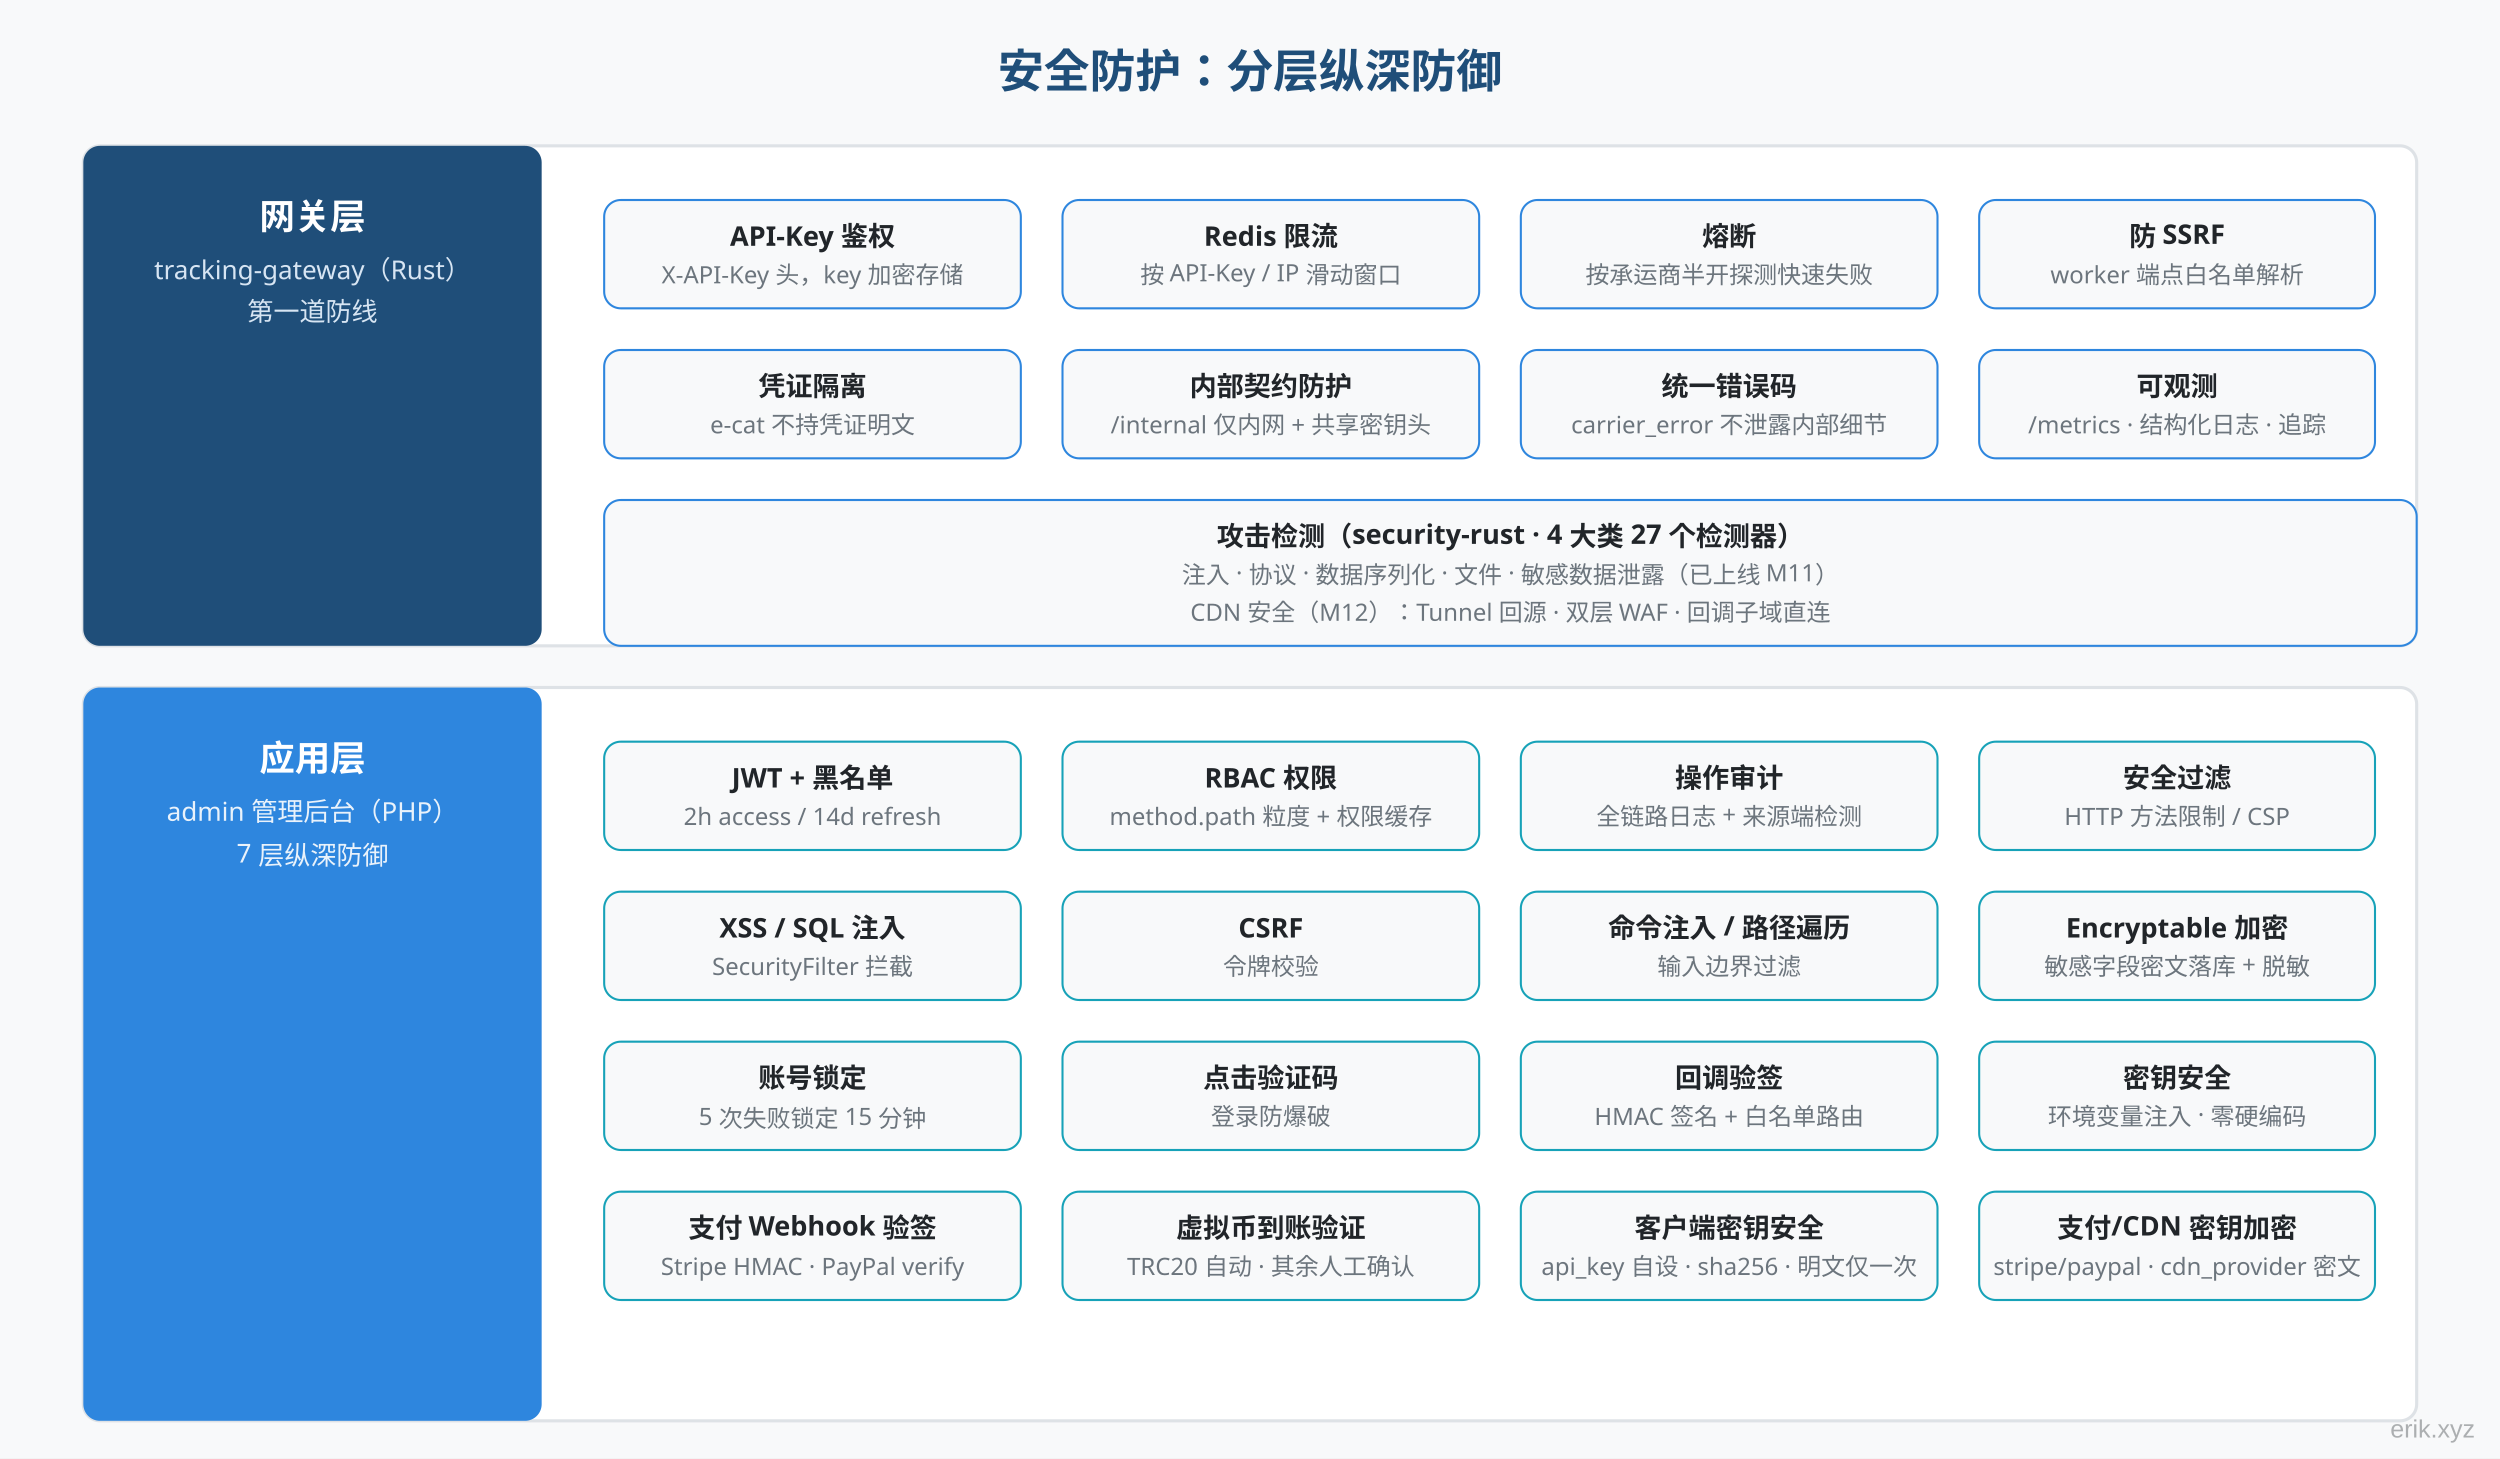
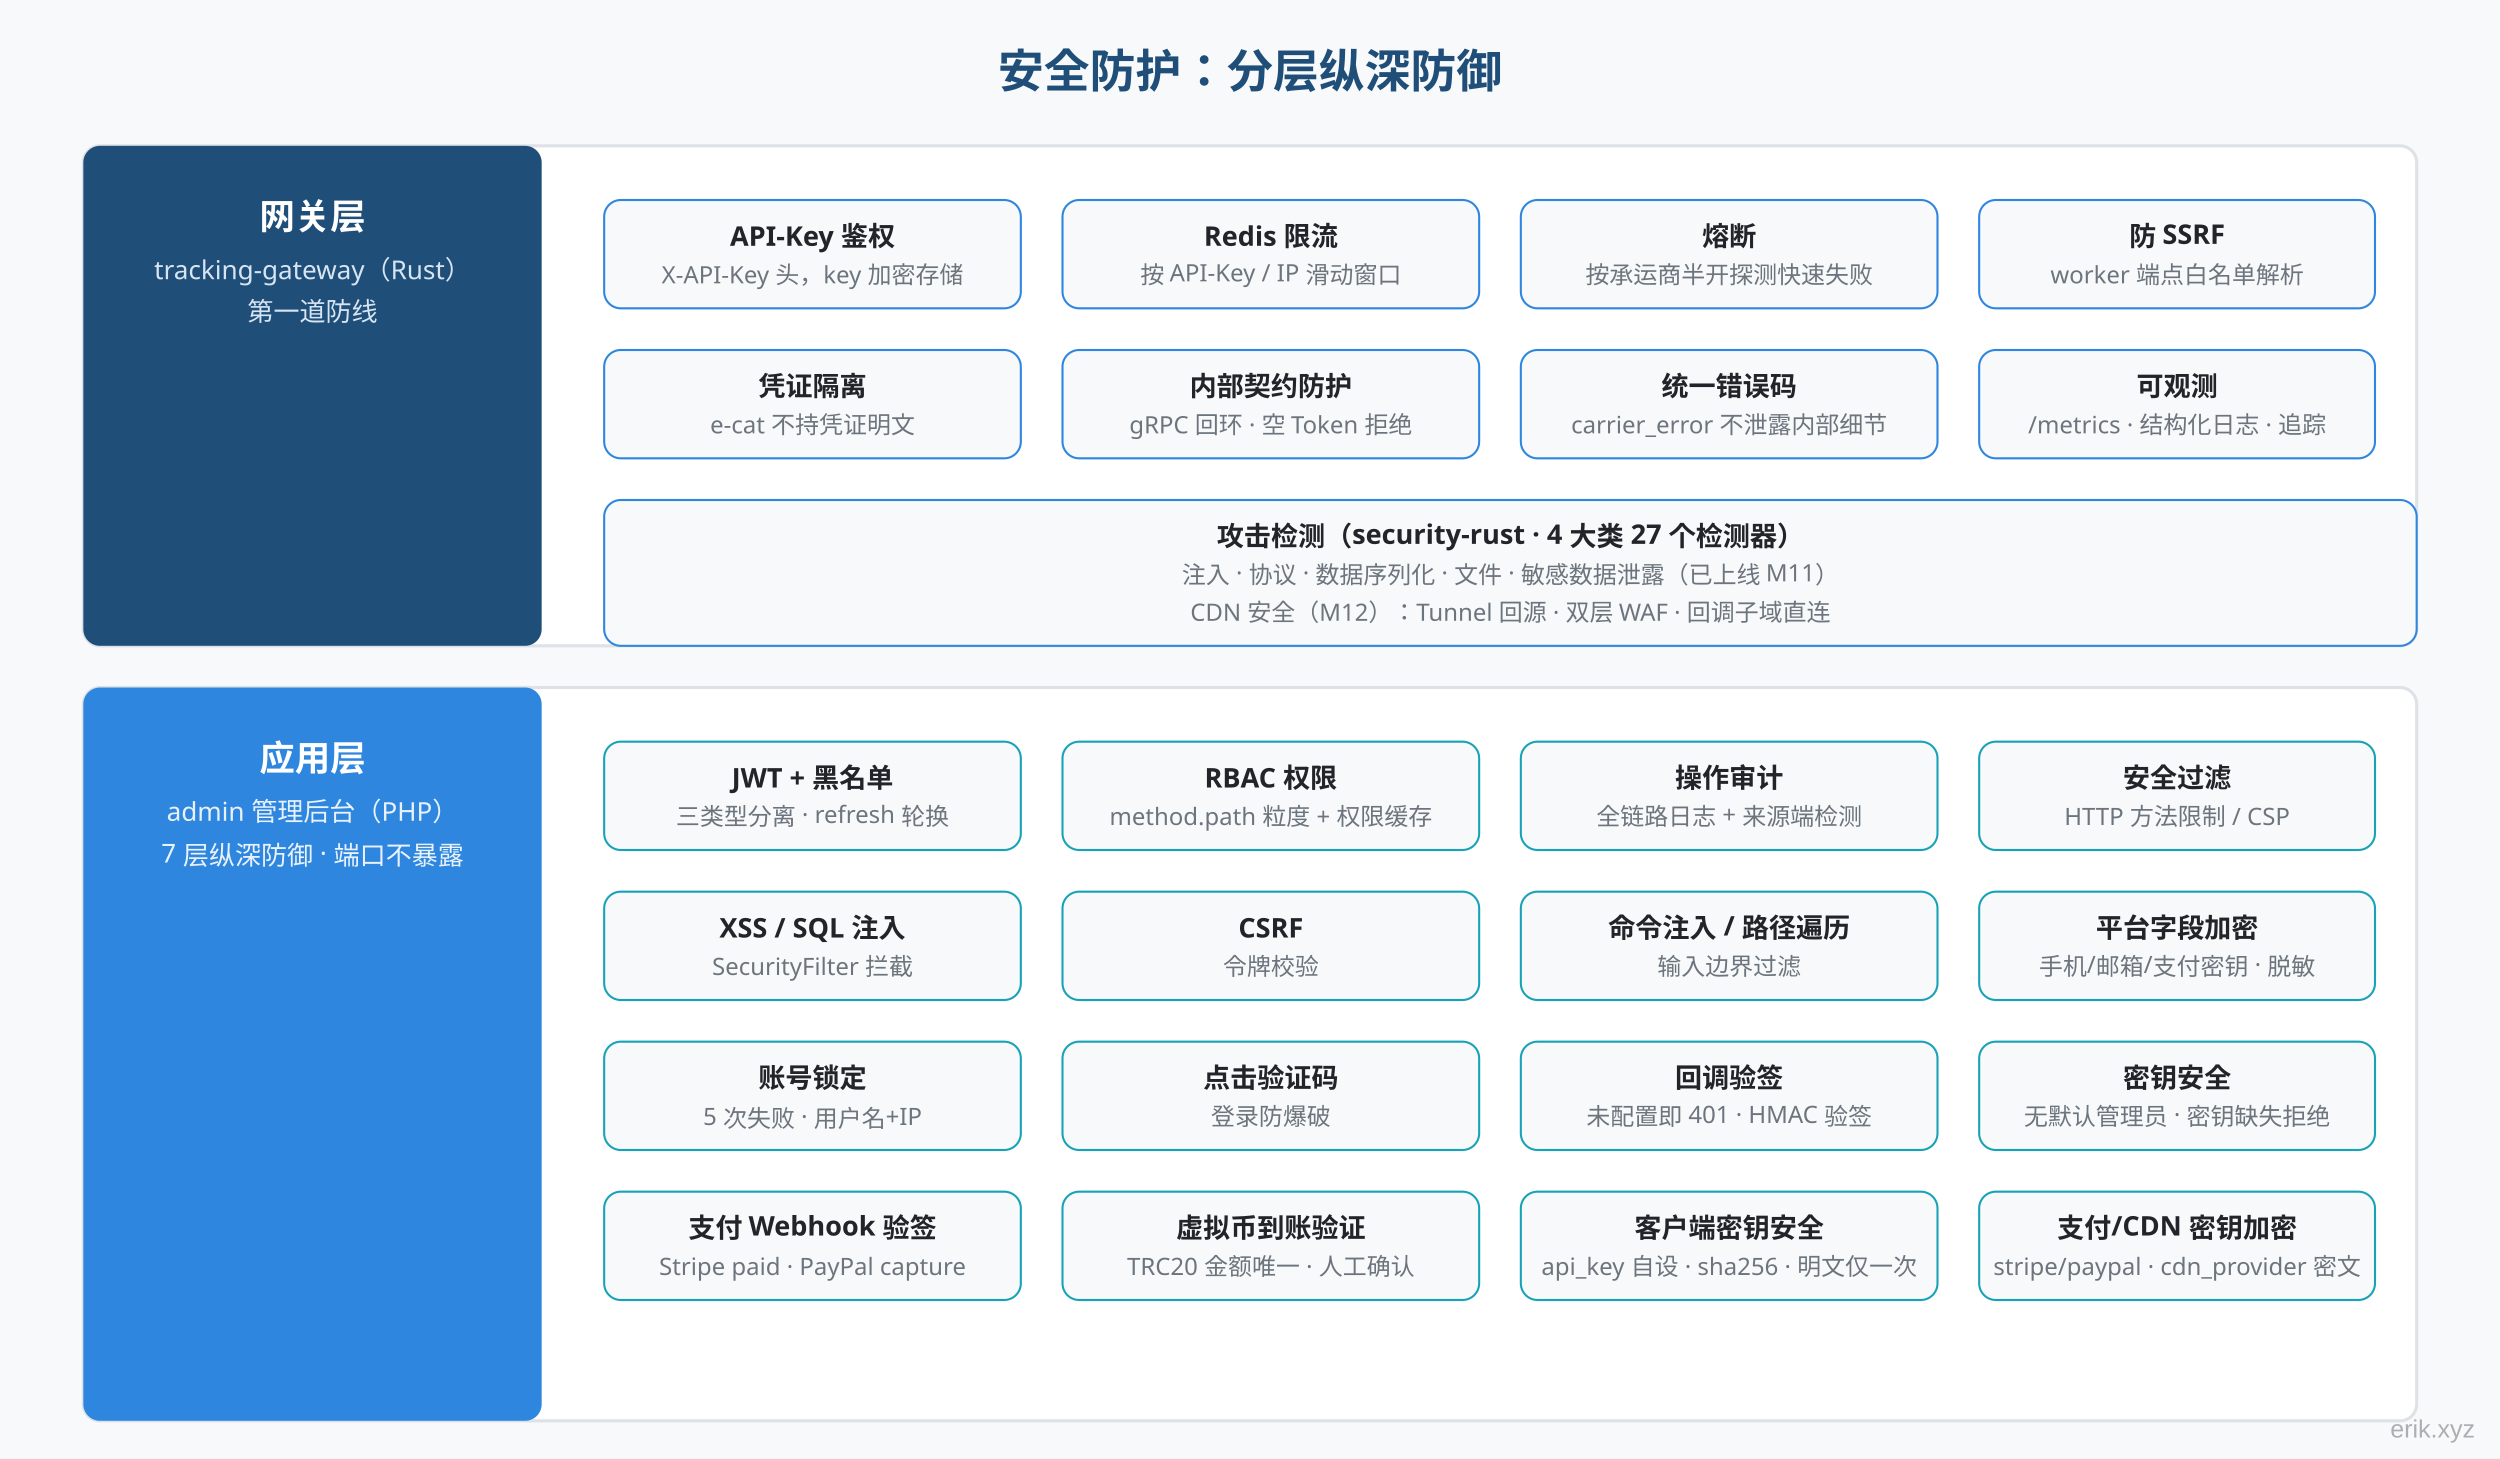
<svg xmlns="http://www.w3.org/2000/svg" viewBox="0 0 1200 700" font-family="'PingFang SC','Noto Sans SC','Microsoft YaHei',sans-serif">
  <defs>
    <marker id="arrow" viewBox="0 0 10 10" refX="9" refY="5" markerWidth="8" markerHeight="8" orient="auto-start-reverse">
      <path d="M0,0 L10,5 L0,10 z" fill="#1F4E79" />
    </marker>
  </defs>
  <rect x="0" y="0" width="1200" height="700" fill="#F8F9FA" />
  <text x="600" y="42" text-anchor="middle" font-size="22" font-weight="bold" fill="#1F4E79">安全防护：分层纵深防御</text>
  <rect x="40" y="70" width="1120" height="240" rx="8" fill="#FFFFFF" stroke="#DEE2E6" stroke-width="1.5" />
  <rect x="40" y="70" width="220" height="240" rx="8" fill="#1F4E79" />
  <text x="150" y="110" text-anchor="middle" font-size="17" font-weight="bold" fill="#FFFFFF">网关层</text>
  <text x="150" y="134" text-anchor="middle" font-size="12.5" fill="#D7E5F3">tracking-gateway（Rust）</text>
  <text x="150" y="154" text-anchor="middle" font-size="12.5" fill="#D7E5F3">第一道防线</text>
  <g font-size="13" fill="#212529">
    <rect x="290" y="96" width="200" height="52" rx="8" fill="#F8F9FA" stroke="#2E86DE" />
    <text x="390" y="118" text-anchor="middle" font-weight="bold">API-Key 鉴权</text>
    <text x="390" y="136" text-anchor="middle" font-size="11.5" fill="#6C757D">X-API-Key 头，key 加密存储</text>
    <rect x="510" y="96" width="200" height="52" rx="8" fill="#F8F9FA" stroke="#2E86DE" />
    <text x="610" y="118" text-anchor="middle" font-weight="bold">Redis 限流</text>
    <text x="610" y="136" text-anchor="middle" font-size="11.5" fill="#6C757D">按 API-Key / IP 滑动窗口</text>
    <rect x="730" y="96" width="200" height="52" rx="8" fill="#F8F9FA" stroke="#2E86DE" />
    <text x="830" y="118" text-anchor="middle" font-weight="bold">熔断</text>
    <text x="830" y="136" text-anchor="middle" font-size="11.5" fill="#6C757D">按承运商半开探测快速失败</text>
    <rect x="950" y="96" width="190" height="52" rx="8" fill="#F8F9FA" stroke="#2E86DE" />
    <text x="1045" y="118" text-anchor="middle" font-weight="bold">防 SSRF</text>
    <text x="1045" y="136" text-anchor="middle" font-size="11.5" fill="#6C757D">worker 端点白名单解析</text>
    <rect x="290" y="168" width="200" height="52" rx="8" fill="#F8F9FA" stroke="#2E86DE" />
    <text x="390" y="190" text-anchor="middle" font-weight="bold">凭证隔离</text>
    <text x="390" y="208" text-anchor="middle" font-size="11.5" fill="#6C757D">e-cat 不持凭证明文</text>
    <rect x="510" y="168" width="200" height="52" rx="8" fill="#F8F9FA" stroke="#2E86DE" />
    <text x="610" y="190" text-anchor="middle" font-weight="bold">内部契约防护</text>
-     <text x="610" y="208" text-anchor="middle" font-size="11.5" fill="#6C757D">/internal 仅内网 + 共享密钥头</text>
+     <text x="610" y="208" text-anchor="middle" font-size="11.5" fill="#6C757D">gRPC 回环 · 空 Token 拒绝</text>
    <rect x="730" y="168" width="200" height="52" rx="8" fill="#F8F9FA" stroke="#2E86DE" />
    <text x="830" y="190" text-anchor="middle" font-weight="bold">统一错误码</text>
    <text x="830" y="208" text-anchor="middle" font-size="11.5" fill="#6C757D">carrier_error 不泄露内部细节</text>
    <rect x="950" y="168" width="190" height="52" rx="8" fill="#F8F9FA" stroke="#2E86DE" />
    <text x="1045" y="190" text-anchor="middle" font-weight="bold">可观测</text>
    <text x="1045" y="208" text-anchor="middle" font-size="11.5" fill="#6C757D">/metrics · 结构化日志 · 追踪</text>
    <rect x="290" y="240" width="870" height="70" rx="8" fill="#F8F9FA" stroke="#2E86DE" />
    <text x="725" y="262" text-anchor="middle" font-weight="bold">攻击检测（security-rust · 4 大类 27 个检测器）</text>
    <text x="725" y="280" text-anchor="middle" font-size="11.5" fill="#6C757D">注入 · 协议 · 数据序列化 · 文件 · 敏感数据泄露（已上线 M11）</text>
    <text x="725" y="298" text-anchor="middle" font-size="11.5" fill="#6C757D">CDN 安全（M12）：Tunnel 回源 · 双层 WAF · 回调子域直连</text>
  </g>
  <rect x="40" y="330" width="1120" height="352" rx="8" fill="#FFFFFF" stroke="#DEE2E6" stroke-width="1.5" />
  <rect x="40" y="330" width="220" height="352" rx="8" fill="#2E86DE" />
  <text x="150" y="370" text-anchor="middle" font-size="17" font-weight="bold" fill="#FFFFFF">应用层</text>
  <text x="150" y="394" text-anchor="middle" font-size="12.5" fill="#E9F2FB">admin 管理后台（PHP）</text>
-   <text x="150" y="414" text-anchor="middle" font-size="12.5" fill="#E9F2FB">7 层纵深防御</text>
+   <text x="150" y="414" text-anchor="middle" font-size="12.5" fill="#E9F2FB">7 层纵深防御 · 端口不暴露</text>
  <g font-size="13" fill="#212529">
    <rect x="290" y="356" width="200" height="52" rx="8" fill="#F8F9FA" stroke="#17A2B8" />
    <text x="390" y="378" text-anchor="middle" font-weight="bold">JWT + 黑名单</text>
-     <text x="390" y="396" text-anchor="middle" font-size="11.5" fill="#6C757D">2h access / 14d refresh</text>
+     <text x="390" y="396" text-anchor="middle" font-size="11.5" fill="#6C757D">三类型分离 · refresh 轮换</text>
    <rect x="510" y="356" width="200" height="52" rx="8" fill="#F8F9FA" stroke="#17A2B8" />
    <text x="610" y="378" text-anchor="middle" font-weight="bold">RBAC 权限</text>
    <text x="610" y="396" text-anchor="middle" font-size="11.5" fill="#6C757D">method.path 粒度 + 权限缓存</text>
    <rect x="730" y="356" width="200" height="52" rx="8" fill="#F8F9FA" stroke="#17A2B8" />
    <text x="830" y="378" text-anchor="middle" font-weight="bold">操作审计</text>
    <text x="830" y="396" text-anchor="middle" font-size="11.5" fill="#6C757D">全链路日志 + 来源端检测</text>
    <rect x="950" y="356" width="190" height="52" rx="8" fill="#F8F9FA" stroke="#17A2B8" />
    <text x="1045" y="378" text-anchor="middle" font-weight="bold">安全过滤</text>
    <text x="1045" y="396" text-anchor="middle" font-size="11.5" fill="#6C757D">HTTP 方法限制 / CSP</text>
    <rect x="290" y="428" width="200" height="52" rx="8" fill="#F8F9FA" stroke="#17A2B8" />
    <text x="390" y="450" text-anchor="middle" font-weight="bold">XSS / SQL 注入</text>
    <text x="390" y="468" text-anchor="middle" font-size="11.5" fill="#6C757D">SecurityFilter 拦截</text>
    <rect x="510" y="428" width="200" height="52" rx="8" fill="#F8F9FA" stroke="#17A2B8" />
    <text x="610" y="450" text-anchor="middle" font-weight="bold">CSRF</text>
    <text x="610" y="468" text-anchor="middle" font-size="11.5" fill="#6C757D">令牌校验</text>
    <rect x="730" y="428" width="200" height="52" rx="8" fill="#F8F9FA" stroke="#17A2B8" />
    <text x="830" y="450" text-anchor="middle" font-weight="bold">命令注入 / 路径遍历</text>
    <text x="830" y="468" text-anchor="middle" font-size="11.5" fill="#6C757D">输入边界过滤</text>
    <rect x="950" y="428" width="190" height="52" rx="8" fill="#F8F9FA" stroke="#17A2B8" />
-     <text x="1045" y="450" text-anchor="middle" font-weight="bold">Encryptable 加密</text>
-     <text x="1045" y="468" text-anchor="middle" font-size="11.5" fill="#6C757D">敏感字段密文落库 + 脱敏</text>
+     <text x="1045" y="450" text-anchor="middle" font-weight="bold">平台字段加密</text>
+     <text x="1045" y="468" text-anchor="middle" font-size="11.5" fill="#6C757D">手机/邮箱/支付密钥 · 脱敏</text>
    <rect x="290" y="500" width="200" height="52" rx="8" fill="#F8F9FA" stroke="#17A2B8" />
    <text x="390" y="522" text-anchor="middle" font-weight="bold">账号锁定</text>
-     <text x="390" y="540" text-anchor="middle" font-size="11.5" fill="#6C757D">5 次失败锁定 15 分钟</text>
+     <text x="390" y="540" text-anchor="middle" font-size="11.5" fill="#6C757D">5 次失败 · 用户名+IP</text>
    <rect x="510" y="500" width="200" height="52" rx="8" fill="#F8F9FA" stroke="#17A2B8" />
    <text x="610" y="522" text-anchor="middle" font-weight="bold">点击验证码</text>
    <text x="610" y="540" text-anchor="middle" font-size="11.5" fill="#6C757D">登录防爆破</text>
    <rect x="730" y="500" width="200" height="52" rx="8" fill="#F8F9FA" stroke="#17A2B8" />
    <text x="830" y="522" text-anchor="middle" font-weight="bold">回调验签</text>
-     <text x="830" y="540" text-anchor="middle" font-size="11.5" fill="#6C757D">HMAC 签名 + 白名单路由</text>
+     <text x="830" y="540" text-anchor="middle" font-size="11.5" fill="#6C757D">未配置即 401 · HMAC 验签</text>
    <rect x="950" y="500" width="190" height="52" rx="8" fill="#F8F9FA" stroke="#17A2B8" />
    <text x="1045" y="522" text-anchor="middle" font-weight="bold">密钥安全</text>
-     <text x="1045" y="540" text-anchor="middle" font-size="11.5" fill="#6C757D">环境变量注入 · 零硬编码</text>
+     <text x="1045" y="540" text-anchor="middle" font-size="11.5" fill="#6C757D">无默认管理员 · 密钥缺失拒绝</text>
    <rect x="290" y="572" width="200" height="52" rx="8" fill="#F8F9FA" stroke="#17A2B8" />
    <text x="390" y="594" text-anchor="middle" font-weight="bold">支付 Webhook 验签</text>
-     <text x="390" y="612" text-anchor="middle" font-size="11.5" fill="#6C757D">Stripe HMAC · PayPal verify</text>
+     <text x="390" y="612" text-anchor="middle" font-size="11.5" fill="#6C757D">Stripe paid · PayPal capture</text>
    <rect x="510" y="572" width="200" height="52" rx="8" fill="#F8F9FA" stroke="#17A2B8" />
    <text x="610" y="594" text-anchor="middle" font-weight="bold">虚拟币到账验证</text>
-     <text x="610" y="612" text-anchor="middle" font-size="11.5" fill="#6C757D">TRC20 自动 · 其余人工确认</text>
+     <text x="610" y="612" text-anchor="middle" font-size="11.5" fill="#6C757D">TRC20 金额唯一 · 人工确认</text>
    <rect x="730" y="572" width="200" height="52" rx="8" fill="#F8F9FA" stroke="#17A2B8" />
    <text x="830" y="594" text-anchor="middle" font-weight="bold">客户端密钥安全</text>
    <text x="830" y="612" text-anchor="middle" font-size="11.5" fill="#6C757D">api_key 自设 · sha256 · 明文仅一次</text>
    <rect x="950" y="572" width="190" height="52" rx="8" fill="#F8F9FA" stroke="#17A2B8" />
    <text x="1045" y="594" text-anchor="middle" font-weight="bold">支付/CDN 密钥加密</text>
    <text x="1045" y="612" text-anchor="middle" font-size="11.5" fill="#6C757D">stripe/paypal · cdn_provider 密文</text>
  </g>
  <text x="1188" y="690" fill="rgba(33,37,41,0.35)" font-size="12" font-family="Arial, sans-serif" text-anchor="end">erik.xyz</text>
</svg>
